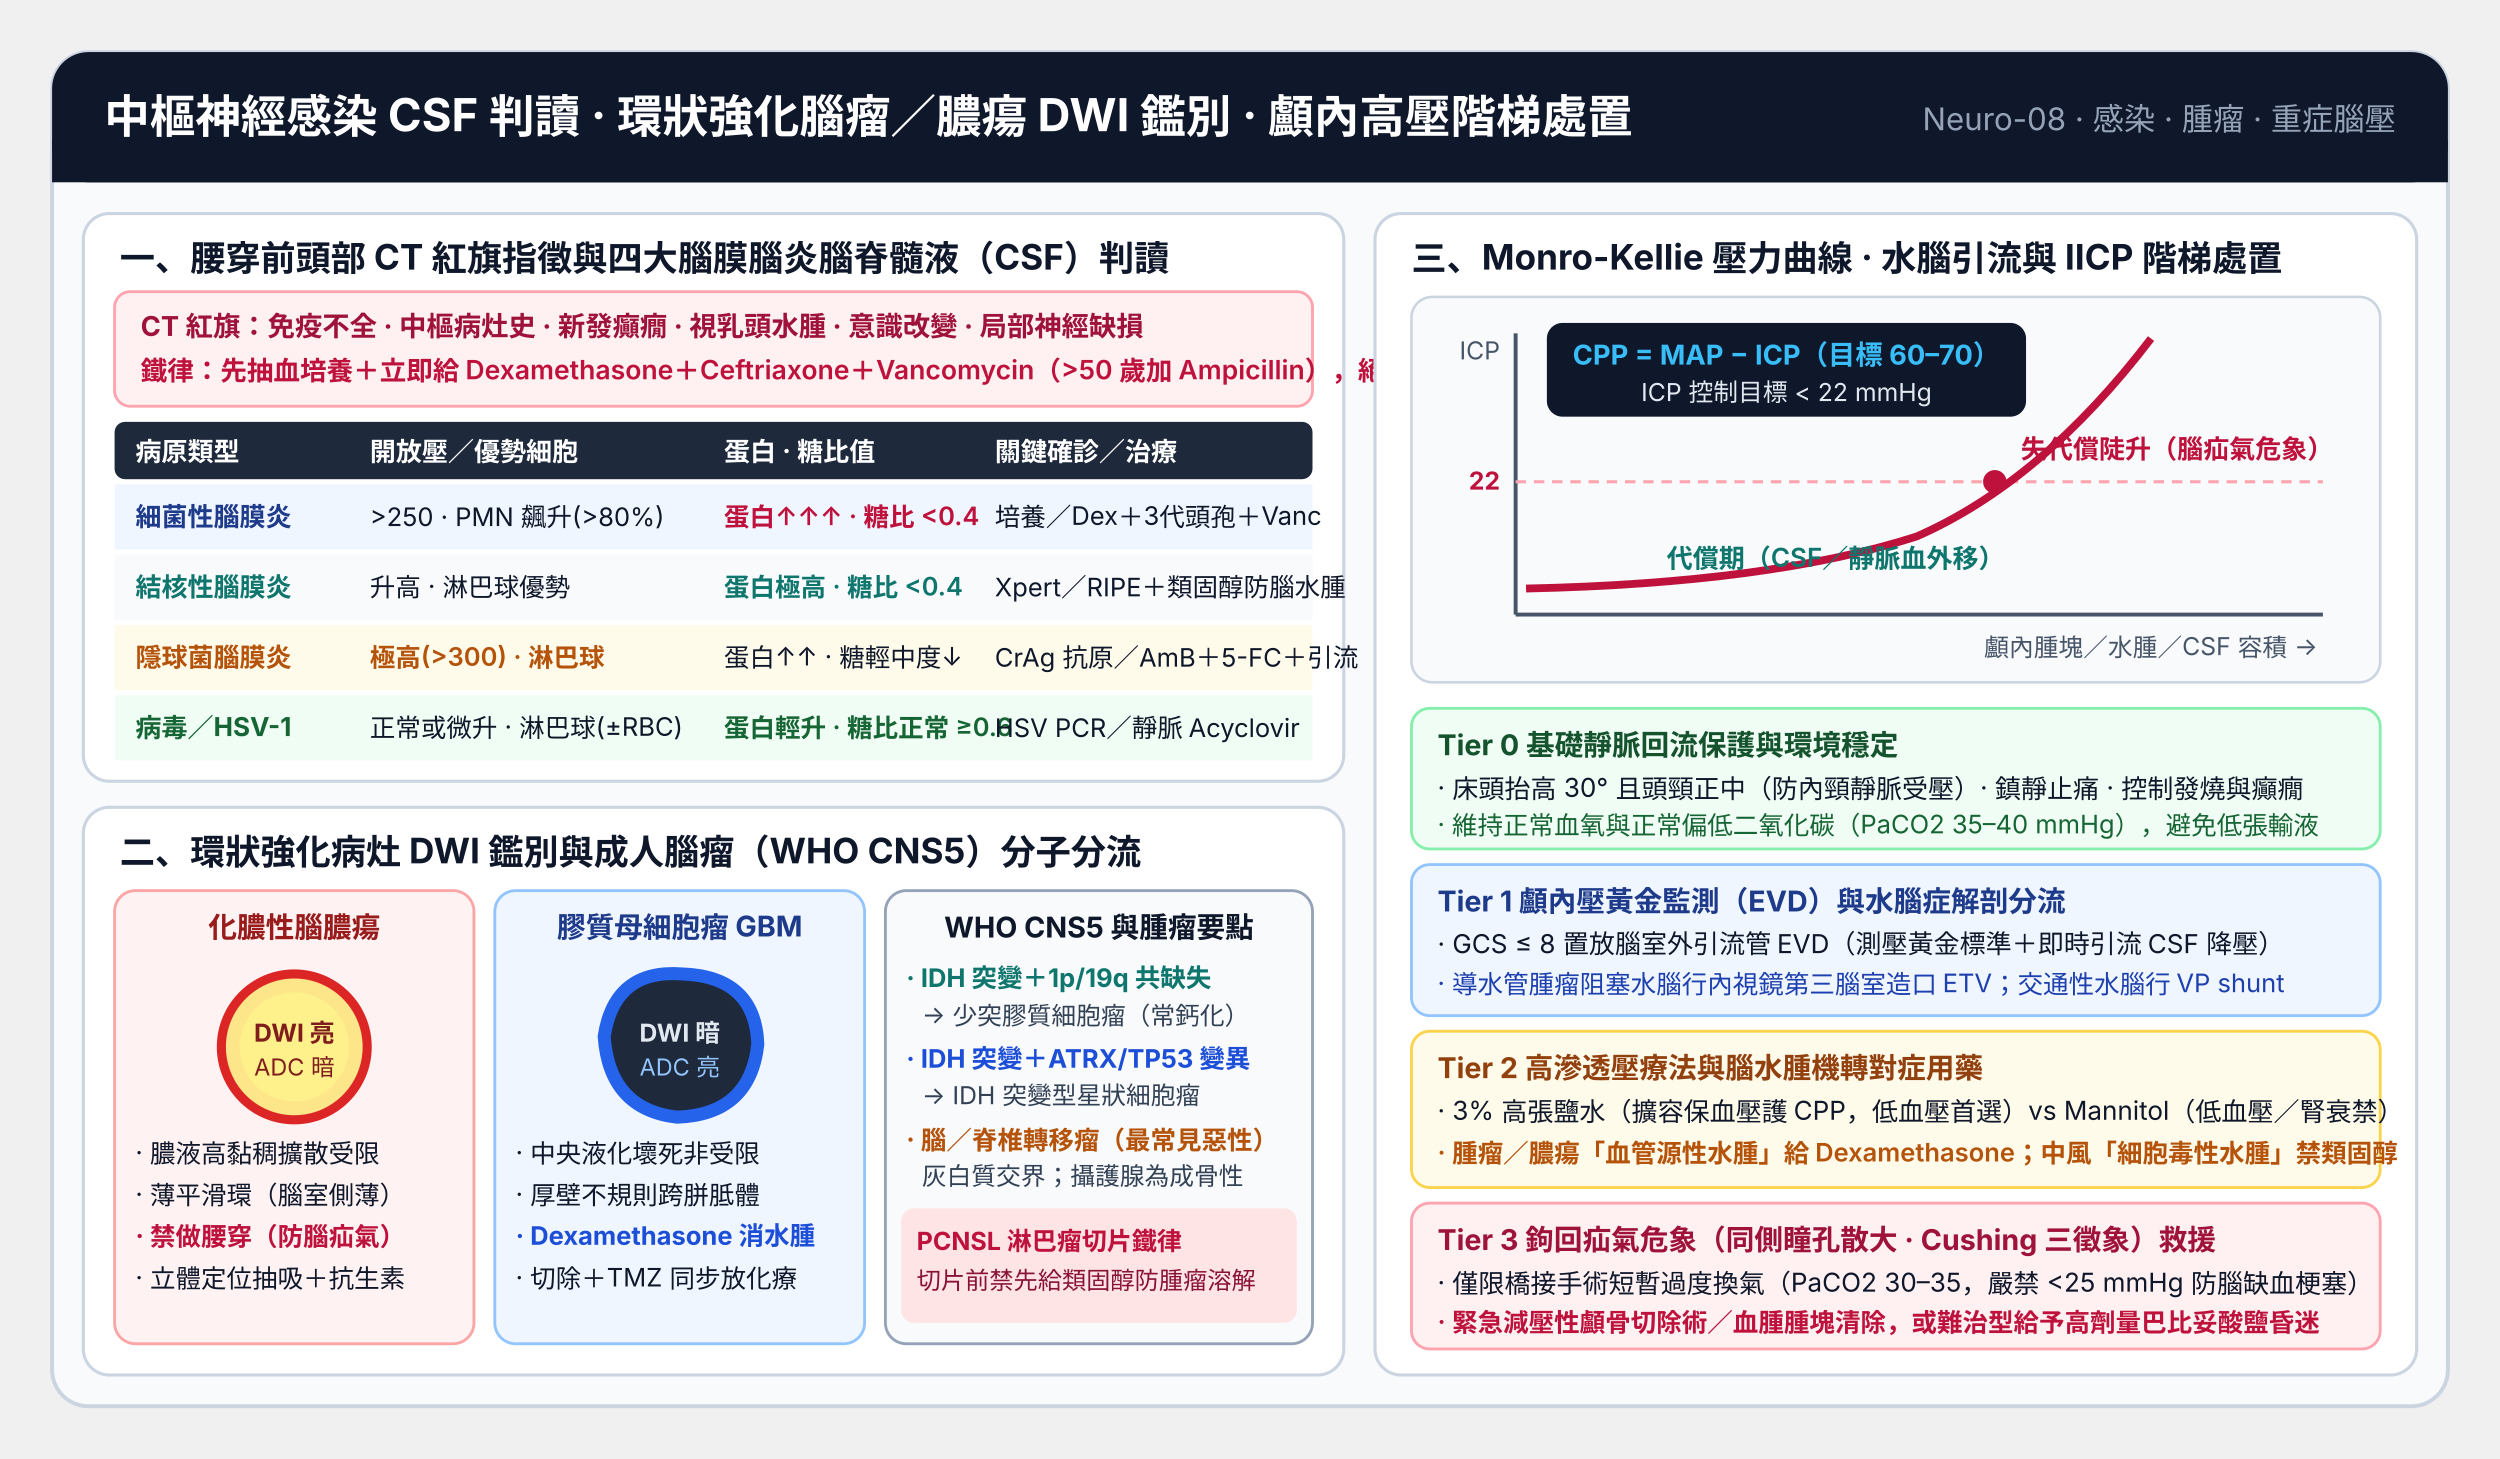
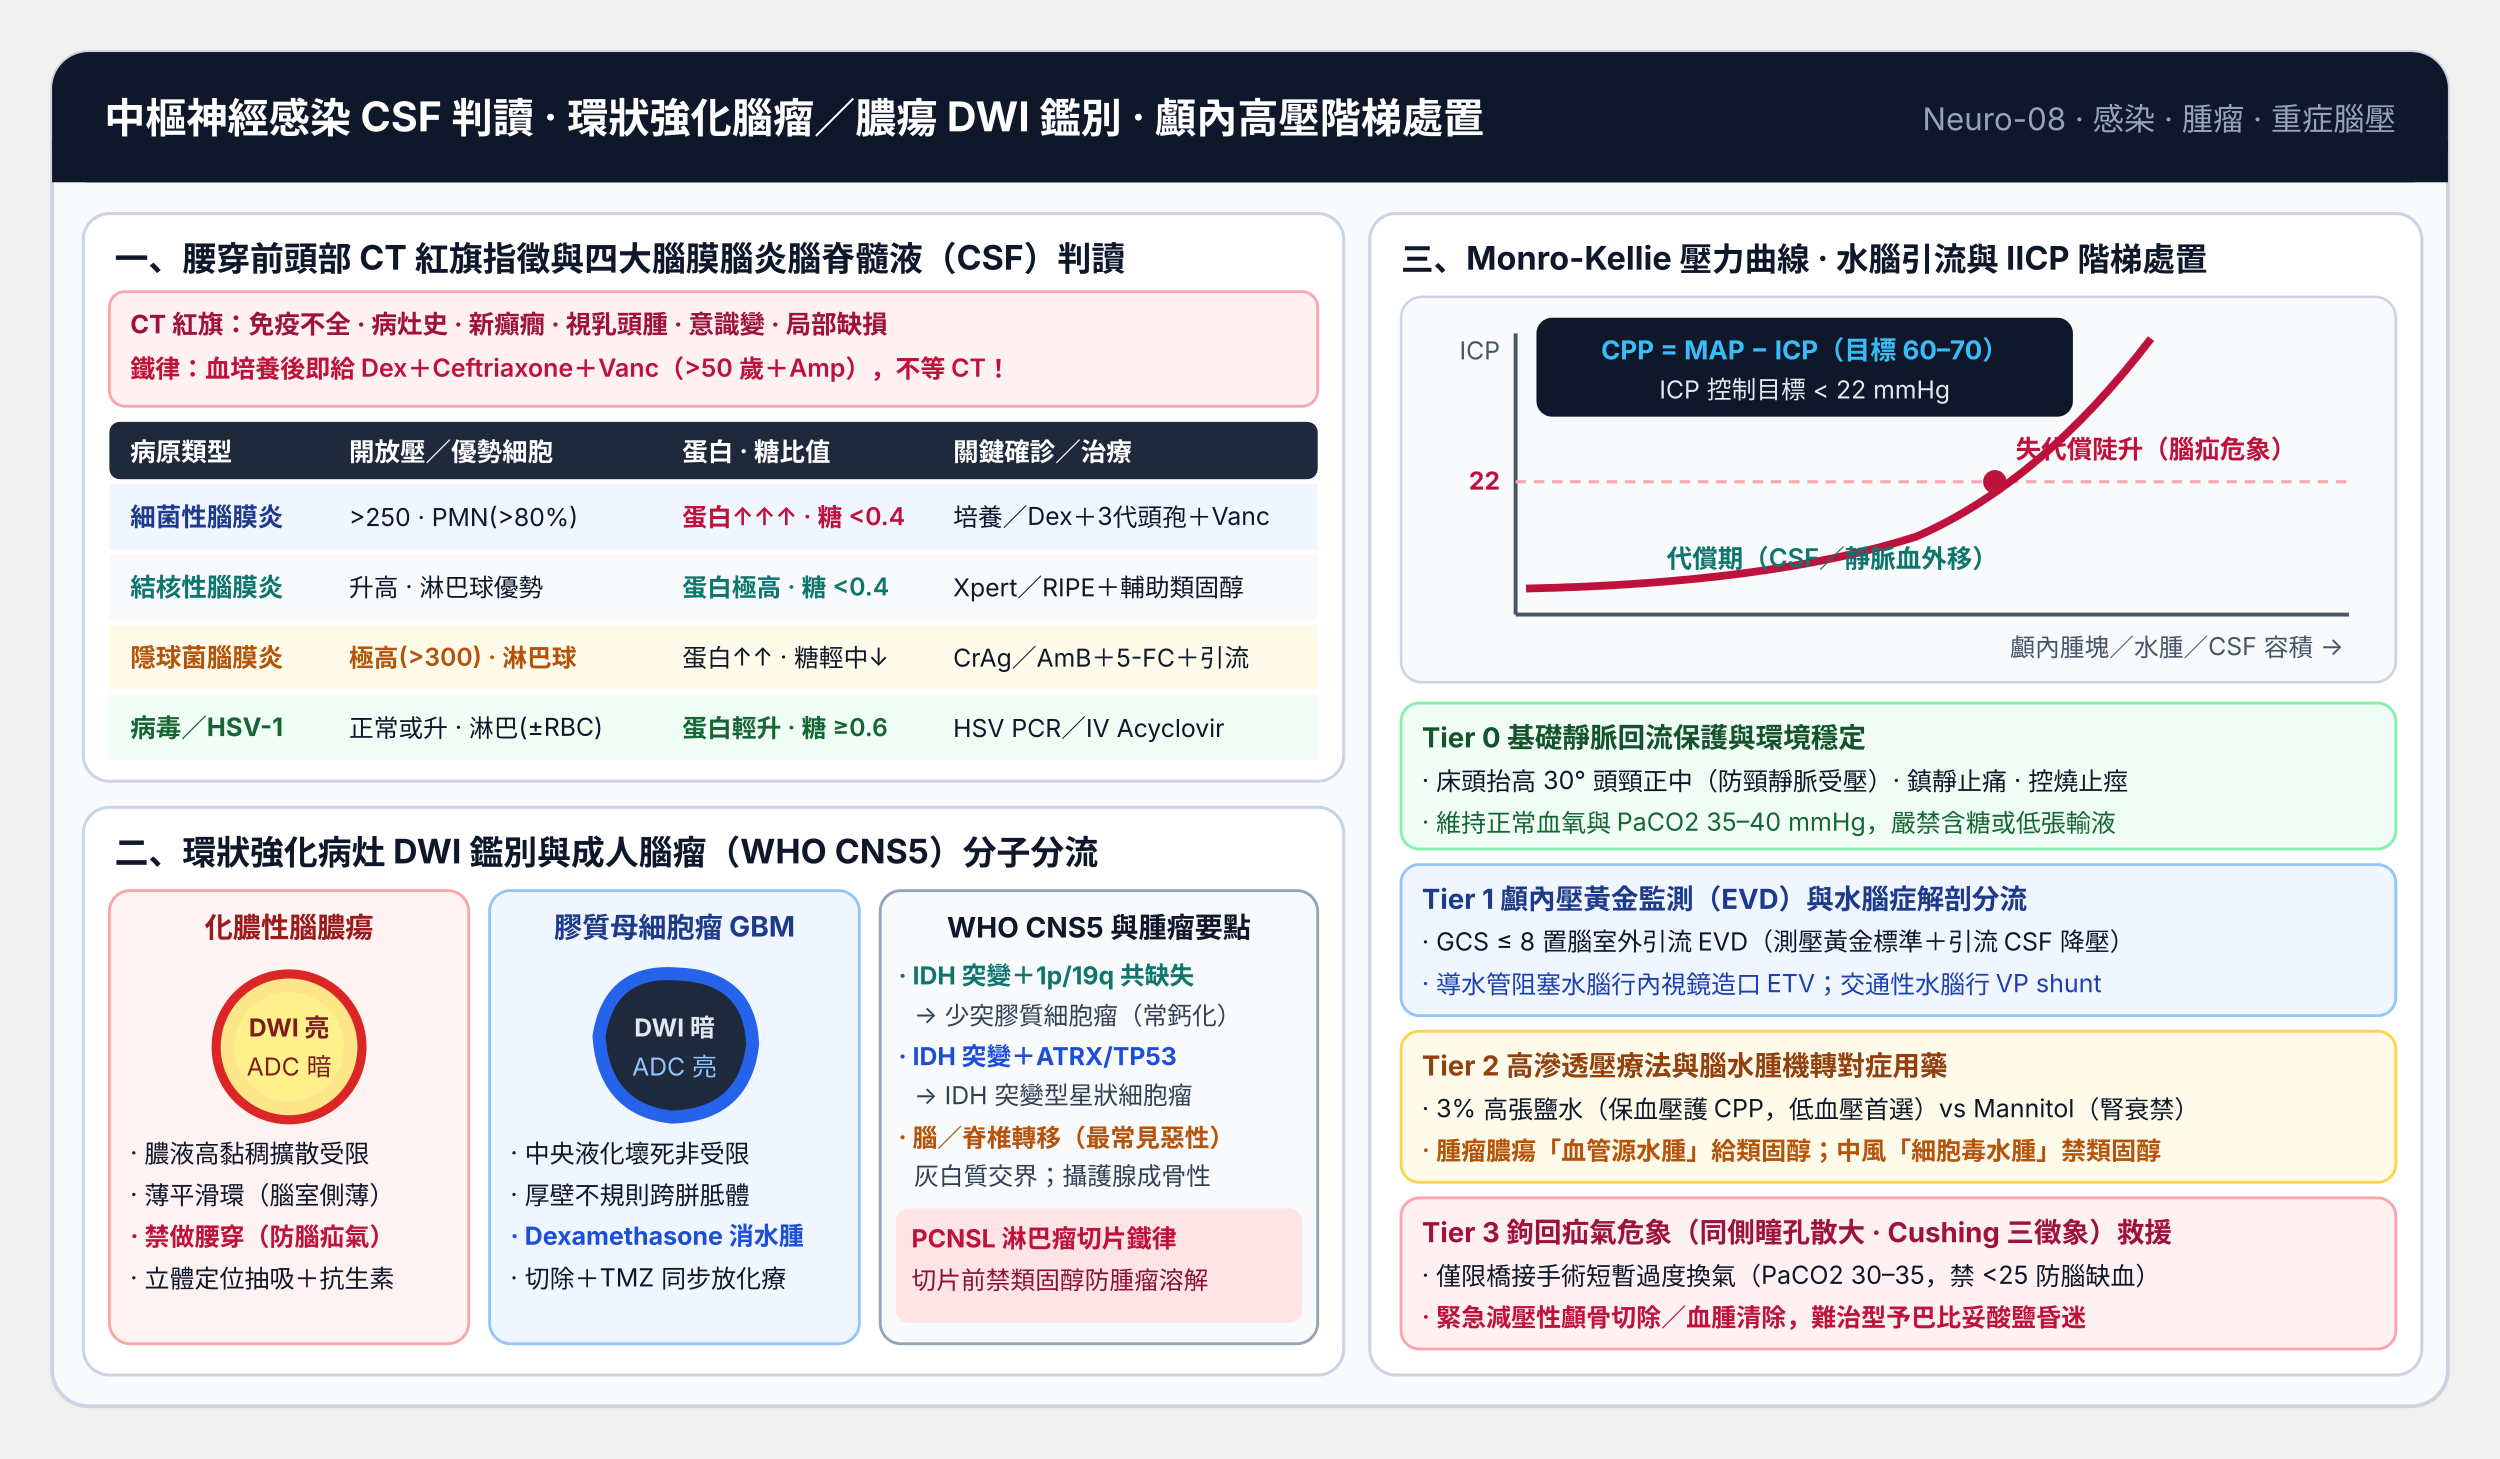
<svg xmlns="http://www.w3.org/2000/svg" viewBox="0 0 960 560" width="960" height="560" role="img" aria-labelledby="neuro08-title neuro08-desc" font-family="system-ui, -apple-system, 'Noto Sans TC', sans-serif">
  <rect x="20" y="20" width="920" height="520" rx="14" fill="#f8fafc" stroke="#cbd5e1" stroke-width="1.5" />
  <rect x="20" y="20" width="920" height="50" rx="14" fill="#0f172a" />
  <rect x="20" y="54" width="920" height="16" fill="#0f172a" />
-   <text x="40" y="51" fill="#ffffff" font-size="17.5" font-weight="700">中樞神經感染 CSF 判讀 · 環狀強化腦瘤／膿瘍 DWI 鑑別 · 顱內高壓階梯處置</text>
+   <text x="40" y="51" fill="#ffffff" font-size="15.8" font-weight="700">中樞神經感染 CSF 判讀 · 環狀強化腦瘤／膿瘍 DWI 鑑別 · 顱內高壓階梯處置</text>
  <text x="920" y="50" fill="#94a3b8" font-size="12" text-anchor="end">Neuro-08 · 感染 · 腫瘤 · 重症腦壓</text>
  <rect x="32" y="82" width="484" height="218" rx="10" fill="#ffffff" stroke="#cbd5e1" stroke-width="1.2" />
-   <text x="46" y="104" fill="#0f172a" font-size="13.5" font-weight="700">一、腰穿前頭部 CT 紅旗指徵與四大腦膜腦炎腦脊髓液（CSF）判讀</text>
-   <rect x="44" y="112" width="460" height="44" rx="6" fill="#fff1f2" stroke="#fda4af" stroke-width="1.1" />
-   <text x="54" y="129" fill="#9f1239" font-size="10.5" font-weight="700">CT 紅旗：免疫不全 · 中樞病灶史 · 新發癲癇 · 視乳頭水腫 · 意識改變 · 局部神經缺損</text>
-   <text x="54" y="146" fill="#be123c" font-size="10.2" font-weight="600">鐵律：先抽血培養＋立即給 Dexamethasone＋Ceftriaxone＋Vancomycin（&gt;50 歲加 Ampicillin），絕不等 CT！</text>
-   <rect x="44" y="162" width="460" height="22" rx="4" fill="#1e293b" />
-   <text x="52" y="177" fill="#ffffff" font-size="10" font-weight="700">病原類型</text>
-   <text x="142" y="177" fill="#ffffff" font-size="10" font-weight="700">開放壓／優勢細胞</text>
-   <text x="278" y="177" fill="#ffffff" font-size="10" font-weight="700">蛋白 · 糖比值</text>
-   <text x="382" y="177" fill="#ffffff" font-size="10" font-weight="700">關鍵確診／治療</text>
-   <rect x="44" y="186" width="460" height="25" fill="#eff6ff" />
-   <text x="52" y="202" fill="#1e3a8a" font-size="10" font-weight="700">細菌性腦膜炎</text>
-   <text x="142" y="202" fill="#0f172a" font-size="9.8">&gt;250 · PMN 飆升(&gt;80%)</text>
-   <text x="278" y="202" fill="#be123c" font-size="9.8" font-weight="600">蛋白↑↑↑ · 糖比 &lt;0.4</text>
-   <text x="382" y="202" fill="#0f172a" font-size="9.8">培養／Dex＋3代頭孢＋Vanc</text>
-   <rect x="44" y="213" width="460" height="25" fill="#f8fafc" />
-   <text x="52" y="229" fill="#0f766e" font-size="10" font-weight="700">結核性腦膜炎</text>
-   <text x="142" y="229" fill="#0f172a" font-size="9.8">升高 · 淋巴球優勢</text>
-   <text x="278" y="229" fill="#0f766e" font-size="9.8" font-weight="600">蛋白極高 · 糖比 &lt;0.4</text>
-   <text x="382" y="229" fill="#0f172a" font-size="9.8">Xpert／RIPE＋類固醇防腦水腫</text>
-   <rect x="44" y="240" width="460" height="25" fill="#fffbeb" />
-   <text x="52" y="256" fill="#b45309" font-size="10" font-weight="700">隱球菌腦膜炎</text>
-   <text x="142" y="256" fill="#b45309" font-size="9.8" font-weight="600">極高(&gt;300) · 淋巴球</text>
-   <text x="278" y="256" fill="#0f172a" font-size="9.8">蛋白↑↑ · 糖輕中度↓</text>
-   <text x="382" y="256" fill="#0f172a" font-size="9.8">CrAg 抗原／AmB＋5-FC＋引流</text>
-   <rect x="44" y="267" width="460" height="25" fill="#f0fdf4" />
-   <text x="52" y="283" fill="#166534" font-size="10" font-weight="700">病毒／HSV-1</text>
-   <text x="142" y="283" fill="#0f172a" font-size="9.8">正常或微升 · 淋巴球(±RBC)</text>
-   <text x="278" y="283" fill="#166534" font-size="9.8" font-weight="600">蛋白輕升 · 糖比正常 ≥0.6</text>
-   <text x="382" y="283" fill="#0f172a" font-size="9.8">HSV PCR／靜脈 Acyclovir</text>
+   <text x="44" y="104" fill="#0f172a" font-size="13" font-weight="700">一、腰穿前頭部 CT 紅旗指徵與四大腦膜腦炎腦脊髓液（CSF）判讀</text>
+   <rect x="42" y="112" width="464" height="44" rx="6" fill="#fff1f2" stroke="#fda4af" stroke-width="1.1" />
+   <text x="50" y="128" fill="#9f1239" font-size="9.8" font-weight="700">CT 紅旗：免疫不全 · 病灶史 · 新癲癇 · 視乳頭腫 · 意識變 · 局部缺損</text>
+   <text x="50" y="145" fill="#be123c" font-size="9.6" font-weight="600">鐵律：血培養後即給 Dex＋Ceftriaxone＋Vanc（&gt;50 歲＋Amp），不等 CT！</text>
+   <rect x="42" y="162" width="464" height="22" rx="4" fill="#1e293b" />
+   <text x="50" y="177" fill="#ffffff" font-size="9.8" font-weight="700">病原類型</text>
+   <text x="134" y="177" fill="#ffffff" font-size="9.8" font-weight="700">開放壓／優勢細胞</text>
+   <text x="262" y="177" fill="#ffffff" font-size="9.8" font-weight="700">蛋白 · 糖比值</text>
+   <text x="366" y="177" fill="#ffffff" font-size="9.8" font-weight="700">關鍵確診／治療</text>
+   <rect x="42" y="186" width="464" height="25" fill="#eff6ff" />
+   <text x="50" y="202" fill="#1e3a8a" font-size="9.8" font-weight="700">細菌性腦膜炎</text>
+   <text x="134" y="202" fill="#0f172a" font-size="9.5">&gt;250 · PMN(&gt;80%)</text>
+   <text x="262" y="202" fill="#be123c" font-size="9.5" font-weight="600">蛋白↑↑↑ · 糖 &lt;0.4</text>
+   <text x="366" y="202" fill="#0f172a" font-size="9.5">培養／Dex＋3代頭孢＋Vanc</text>
+   <rect x="42" y="213" width="464" height="25" fill="#f8fafc" />
+   <text x="50" y="229" fill="#0f766e" font-size="9.8" font-weight="700">結核性腦膜炎</text>
+   <text x="134" y="229" fill="#0f172a" font-size="9.5">升高 · 淋巴球優勢</text>
+   <text x="262" y="229" fill="#0f766e" font-size="9.5" font-weight="600">蛋白極高 · 糖 &lt;0.4</text>
+   <text x="366" y="229" fill="#0f172a" font-size="9.5">Xpert／RIPE＋輔助類固醇</text>
+   <rect x="42" y="240" width="464" height="25" fill="#fffbeb" />
+   <text x="50" y="256" fill="#b45309" font-size="9.8" font-weight="700">隱球菌腦膜炎</text>
+   <text x="134" y="256" fill="#b45309" font-size="9.5" font-weight="600">極高(&gt;300) · 淋巴球</text>
+   <text x="262" y="256" fill="#0f172a" font-size="9.5">蛋白↑↑ · 糖輕中↓</text>
+   <text x="366" y="256" fill="#0f172a" font-size="9.5">CrAg／AmB＋5-FC＋引流</text>
+   <rect x="42" y="267" width="464" height="25" fill="#f0fdf4" />
+   <text x="50" y="283" fill="#166534" font-size="9.8" font-weight="700">病毒／HSV-1</text>
+   <text x="134" y="283" fill="#0f172a" font-size="9.5">正常或升 · 淋巴(±RBC)</text>
+   <text x="262" y="283" fill="#166534" font-size="9.5" font-weight="600">蛋白輕升 · 糖 ≥0.6</text>
+   <text x="366" y="283" fill="#0f172a" font-size="9.5">HSV PCR／IV Acyclovir</text>
  <rect x="32" y="310" width="484" height="218" rx="10" fill="#ffffff" stroke="#cbd5e1" stroke-width="1.2" />
-   <text x="46" y="332" fill="#0f172a" font-size="13.5" font-weight="700">二、環狀強化病灶 DWI 鑑別與成人腦瘤（WHO CNS5）分子分流</text>
-   <rect x="44" y="342" width="138" height="174" rx="8" fill="#fef2f2" stroke="#fca5a5" stroke-width="1.1" />
-   <text x="113" y="360" fill="#991b1b" font-size="11" font-weight="700" text-anchor="middle">化膿性腦膿瘍</text>
-   <circle cx="113" cy="402" r="28" fill="#fde68a" stroke="#dc2626" stroke-width="3.5" />
-   <circle cx="113" cy="402" r="21" fill="#fef08a" />
-   <text x="113" y="400" fill="#7f1d1d" font-size="9.5" font-weight="700" text-anchor="middle">DWI 亮</text>
-   <text x="113" y="413" fill="#7f1d1d" font-size="9" text-anchor="middle">ADC 暗</text>
-   <text x="52" y="446" fill="#0f172a" font-size="9.8">· 膿液高黏稠擴散受限</text>
-   <text x="52" y="462" fill="#0f172a" font-size="9.8">· 薄平滑環（腦室側薄）</text>
-   <text x="52" y="478" fill="#be123c" font-size="9.8" font-weight="700">· 禁做腰穿（防腦疝氣）</text>
-   <text x="52" y="494" fill="#0f172a" font-size="9.8">· 立體定位抽吸＋抗生素</text>
-   <rect x="190" y="342" width="142" height="174" rx="8" fill="#eff6ff" stroke="#93c5fd" stroke-width="1.1" />
-   <text x="261" y="360" fill="#1e3a8a" font-size="11" font-weight="700" text-anchor="middle">膠質母細胞瘤 GBM</text>
-   <path d="M232,398 Q236,372 262,374 Q290,375 291,401 Q288,428 260,429 Q234,426 232,398 Z" fill="#1e293b" stroke="#2563eb" stroke-width="5" />
-   <text x="261" y="400" fill="#e2e8f0" font-size="9.5" font-weight="700" text-anchor="middle">DWI 暗</text>
-   <text x="261" y="413" fill="#93c5fd" font-size="9" text-anchor="middle">ADC 亮</text>
-   <text x="198" y="446" fill="#0f172a" font-size="9.8">· 中央液化壞死非受限</text>
-   <text x="198" y="462" fill="#0f172a" font-size="9.8">· 厚壁不規則跨胼胝體</text>
-   <text x="198" y="478" fill="#1d4ed8" font-size="9.8" font-weight="700">· Dexamethasone 消水腫</text>
-   <text x="198" y="494" fill="#0f172a" font-size="9.8">· 切除＋TMZ 同步放化療</text>
-   <rect x="340" y="342" width="164" height="174" rx="8" fill="#f8fafc" stroke="#94a3b8" stroke-width="1.1" />
-   <text x="422" y="360" fill="#0f172a" font-size="11" font-weight="700" text-anchor="middle">WHO CNS5 與腫瘤要點</text>
-   <text x="348" y="379" fill="#0f766e" font-size="9.8" font-weight="700">· IDH 突變＋1p/19q 共缺失</text>
-   <text x="354" y="393" fill="#334155" font-size="9.5">→ 少突膠質細胞瘤（常鈣化）</text>
-   <text x="348" y="410" fill="#1d4ed8" font-size="9.8" font-weight="700">· IDH 突變＋ATRX/TP53 變異</text>
-   <text x="354" y="424" fill="#334155" font-size="9.5">→ IDH 突變型星狀細胞瘤</text>
-   <text x="348" y="441" fill="#b45309" font-size="9.8" font-weight="700">· 腦／脊椎轉移瘤（最常見惡性）</text>
-   <text x="354" y="455" fill="#334155" font-size="9.5">灰白質交界；攝護腺為成骨性</text>
-   <rect x="346" y="464" width="152" height="44" rx="5" fill="#ffe4e6" />
-   <text x="352" y="480" fill="#be123c" font-size="9.6" font-weight="700">PCNSL 淋巴瘤切片鐵律</text>
-   <text x="352" y="495" fill="#881337" font-size="9.3">切片前禁先給類固醇防腫瘤溶解</text>
-   <rect x="528" y="82" width="400" height="446" rx="10" fill="#ffffff" stroke="#cbd5e1" stroke-width="1.2" />
-   <text x="542" y="104" fill="#0f172a" font-size="13.5" font-weight="700">三、Monro-Kellie 壓力曲線 · 水腦引流與 IICP 階梯處置</text>
-   <rect x="542" y="114" width="372" height="148" rx="8" fill="#f8fafc" stroke="#cbd5e1" stroke-width="1" />
-   <line x1="582" y1="236" x2="892" y2="236" stroke="#475569" stroke-width="1.5" />
+   <text x="44" y="332" fill="#0f172a" font-size="13" font-weight="700">二、環狀強化病灶 DWI 鑑別與成人腦瘤（WHO CNS5）分子分流</text>
+   <rect x="42" y="342" width="138" height="174" rx="8" fill="#fef2f2" stroke="#fca5a5" stroke-width="1.1" />
+   <text x="111" y="360" fill="#991b1b" font-size="10.8" font-weight="700" text-anchor="middle">化膿性腦膿瘍</text>
+   <circle cx="111" cy="402" r="28" fill="#fde68a" stroke="#dc2626" stroke-width="3.5" />
+   <circle cx="111" cy="402" r="21" fill="#fef08a" />
+   <text x="111" y="398" fill="#7f1d1d" font-size="9.5" font-weight="700" text-anchor="middle">DWI 亮</text>
+   <text x="111" y="413" fill="#7f1d1d" font-size="9.5" text-anchor="middle">ADC 暗</text>
+   <text x="50" y="446" fill="#0f172a" font-size="9.6">· 膿液高黏稠擴散受限</text>
+   <text x="50" y="462" fill="#0f172a" font-size="9.6">· 薄平滑環（腦室側薄）</text>
+   <text x="50" y="478" fill="#be123c" font-size="9.6" font-weight="700">· 禁做腰穿（防腦疝氣）</text>
+   <text x="50" y="494" fill="#0f172a" font-size="9.6">· 立體定位抽吸＋抗生素</text>
+   <rect x="188" y="342" width="142" height="174" rx="8" fill="#eff6ff" stroke="#93c5fd" stroke-width="1.1" />
+   <text x="259" y="360" fill="#1e3a8a" font-size="10.8" font-weight="700" text-anchor="middle">膠質母細胞瘤 GBM</text>
+   <path d="M230,398 Q234,372 260,374 Q288,375 289,401 Q286,428 258,429 Q232,426 230,398 Z" fill="#1e293b" stroke="#2563eb" stroke-width="5" />
+   <text x="259" y="398" fill="#e2e8f0" font-size="9.5" font-weight="700" text-anchor="middle">DWI 暗</text>
+   <text x="259" y="413" fill="#93c5fd" font-size="9.5" text-anchor="middle">ADC 亮</text>
+   <text x="196" y="446" fill="#0f172a" font-size="9.6">· 中央液化壞死非受限</text>
+   <text x="196" y="462" fill="#0f172a" font-size="9.6">· 厚壁不規則跨胼胝體</text>
+   <text x="196" y="478" fill="#1d4ed8" font-size="9.6" font-weight="700">· Dexamethasone 消水腫</text>
+   <text x="196" y="494" fill="#0f172a" font-size="9.6">· 切除＋TMZ 同步放化療</text>
+   <rect x="338" y="342" width="168" height="174" rx="8" fill="#f8fafc" stroke="#94a3b8" stroke-width="1.1" />
+   <text x="422" y="360" fill="#0f172a" font-size="10.8" font-weight="700" text-anchor="middle">WHO CNS5 與腫瘤要點</text>
+   <text x="345" y="378" fill="#0f766e" font-size="9.5" font-weight="700">· IDH 突變＋1p/19q 共缺失</text>
+   <text x="351" y="393" fill="#334155" font-size="9.5">→ 少突膠質細胞瘤（常鈣化）</text>
+   <text x="345" y="409" fill="#1d4ed8" font-size="9.5" font-weight="700">· IDH 突變＋ATRX/TP53</text>
+   <text x="351" y="424" fill="#334155" font-size="9.5">→ IDH 突變型星狀細胞瘤</text>
+   <text x="345" y="440" fill="#b45309" font-size="9.5" font-weight="700">· 腦／脊椎轉移（最常見惡性）</text>
+   <text x="351" y="455" fill="#334155" font-size="9.5">灰白質交界；攝護腺成骨性</text>
+   <rect x="344" y="464" width="156" height="44" rx="5" fill="#ffe4e6" />
+   <text x="350" y="479" fill="#be123c" font-size="9.6" font-weight="700">PCNSL 淋巴瘤切片鐵律</text>
+   <text x="350" y="495" fill="#881337" font-size="9.5">切片前禁類固醇防腫瘤溶解</text>
+   <rect x="526" y="82" width="404" height="446" rx="10" fill="#ffffff" stroke="#cbd5e1" stroke-width="1.2" />
+   <text x="538" y="104" fill="#0f172a" font-size="12.5" font-weight="700">三、Monro-Kellie 壓力曲線 · 水腦引流與 IICP 階梯處置</text>
+   <rect x="538" y="114" width="382" height="148" rx="8" fill="#f8fafc" stroke="#cbd5e1" stroke-width="1" />
+   <line x1="582" y1="236" x2="902" y2="236" stroke="#475569" stroke-width="1.5" />
  <line x1="582" y1="236" x2="582" y2="128" stroke="#475569" stroke-width="1.5" />
  <text x="576" y="138" fill="#475569" font-size="9.5" text-anchor="end">ICP</text>
  <text x="576" y="188" fill="#be123c" font-size="9.5" font-weight="700" text-anchor="end">22</text>
-   <line x1="582" y1="185" x2="892" y2="185" stroke="#fda4af" stroke-width="1.2" stroke-dasharray="4,3" />
-   <text x="890" y="252" fill="#475569" font-size="9.5" text-anchor="end">顱內腫塊／水腫／CSF 容積 →</text>
+   <line x1="582" y1="185" x2="902" y2="185" stroke="#fda4af" stroke-width="1.2" stroke-dasharray="4,3" />
+   <text x="900" y="252" fill="#475569" font-size="9.5" text-anchor="end">顱內腫塊／水腫／CSF 容積 →</text>
  <path d="M586,226 Q680,224 736,206 Q784,185 826,130" fill="none" stroke="#be123c" stroke-width="3" />
  <circle cx="766" cy="185" r="4.5" fill="#be123c" />
-   <text x="640" y="218" fill="#0f766e" font-size="10" font-weight="600">代償期（CSF／靜脈血外移）</text>
-   <text x="776" y="176" fill="#be123c" font-size="10" font-weight="700">失代償陡升（腦疝氣危象）</text>
-   <rect x="594" y="124" width="184" height="36" rx="6" fill="#0f172a" />
-   <text x="686" y="140" fill="#38bdf8" font-size="10.5" font-weight="700" text-anchor="middle">CPP = MAP − ICP（目標 60–70）</text>
-   <text x="686" y="154" fill="#e2e8f0" font-size="9.5" text-anchor="middle">ICP 控制目標 &lt; 22 mmHg</text>
-   <rect x="542" y="272" width="372" height="54" rx="7" fill="#f0fdf4" stroke="#86efac" stroke-width="1.1" />
-   <text x="552" y="290" fill="#14532d" font-size="11" font-weight="700">Tier 0 基礎靜脈回流保護與環境穩定</text>
-   <text x="552" y="306" fill="#0f172a" font-size="10">· 床頭抬高 30° 且頭頸正中（防內頸靜脈受壓）· 鎮靜止痛 · 控制發燒與癲癇</text>
-   <text x="552" y="320" fill="#166534" font-size="9.8">· 維持正常血氧與正常偏低二氧化碳（PaCO2 35–40 mmHg），避免低張輸液</text>
-   <rect x="542" y="332" width="372" height="58" rx="7" fill="#eff6ff" stroke="#93c5fd" stroke-width="1.1" />
-   <text x="552" y="350" fill="#1e3a8a" font-size="11" font-weight="700">Tier 1 顱內壓黃金監測（EVD）與水腦症解剖分流</text>
-   <text x="552" y="366" fill="#0f172a" font-size="10">· GCS ≤ 8 置放腦室外引流管 EVD（測壓黃金標準＋即時引流 CSF 降壓）</text>
-   <text x="552" y="381" fill="#1e40af" font-size="9.8">· 導水管腫瘤阻塞水腦行內視鏡第三腦室造口 ETV；交通性水腦行 VP shunt</text>
-   <rect x="542" y="396" width="372" height="60" rx="7" fill="#fffbeb" stroke="#fcd34d" stroke-width="1.1" />
-   <text x="552" y="414" fill="#92400e" font-size="11" font-weight="700">Tier 2 高滲透壓療法與腦水腫機轉對症用藥</text>
-   <text x="552" y="430" fill="#0f172a" font-size="10">· 3% 高張鹽水（擴容保血壓護 CPP，低血壓首選）vs Mannitol（低血壓／腎衰禁）</text>
-   <text x="552" y="446" fill="#b45309" font-size="9.8" font-weight="600">· 腫瘤／膿瘍「血管源性水腫」給 Dexamethasone；中風「細胞毒性水腫」禁類固醇</text>
-   <rect x="542" y="462" width="372" height="56" rx="7" fill="#fff1f2" stroke="#fda4af" stroke-width="1.1" />
-   <text x="552" y="480" fill="#9f1239" font-size="11" font-weight="700">Tier 3 鉤回疝氣危象（同側瞳孔散大 · Cushing 三徵象）救援</text>
-   <text x="552" y="496" fill="#0f172a" font-size="10">· 僅限橋接手術短暫過度換氣（PaCO2 30–35，嚴禁 &lt;25 mmHg 防腦缺血梗塞）</text>
-   <text x="552" y="511" fill="#be123c" font-size="9.8" font-weight="600">· 緊急減壓性顱骨切除術／血腫腫塊清除，或難治型給予高劑量巴比妥酸鹽昏迷</text>
+   <text x="640" y="218" fill="#0f766e" font-size="9.8" font-weight="600">代償期（CSF／靜脈血外移）</text>
+   <text x="774" y="176" fill="#be123c" font-size="9.8" font-weight="700">失代償陡升（腦疝危象）</text>
+   <rect x="590" y="122" width="206" height="38" rx="6" fill="#0f172a" />
+   <text x="693" y="138" fill="#38bdf8" font-size="10" font-weight="700" text-anchor="middle">CPP = MAP − ICP（目標 60–70）</text>
+   <text x="693" y="153" fill="#e2e8f0" font-size="9.5" text-anchor="middle">ICP 控制目標 &lt; 22 mmHg</text>
+   <rect x="538" y="270" width="382" height="56" rx="7" fill="#f0fdf4" stroke="#86efac" stroke-width="1.1" />
+   <text x="546" y="287" fill="#14532d" font-size="10.6" font-weight="700">Tier 0 基礎靜脈回流保護與環境穩定</text>
+   <text x="546" y="303" fill="#0f172a" font-size="9.6">· 床頭抬高 30° 頭頸正中（防頸靜脈受壓）· 鎮靜止痛 · 控燒止痙</text>
+   <text x="546" y="319" fill="#166534" font-size="9.6">· 維持正常血氧與 PaCO2 35–40 mmHg，嚴禁含糖或低張輸液</text>
+   <rect x="538" y="332" width="382" height="58" rx="7" fill="#eff6ff" stroke="#93c5fd" stroke-width="1.1" />
+   <text x="546" y="349" fill="#1e3a8a" font-size="10.6" font-weight="700">Tier 1 顱內壓黃金監測（EVD）與水腦症解剖分流</text>
+   <text x="546" y="365" fill="#0f172a" font-size="9.6">· GCS ≤ 8 置腦室外引流 EVD（測壓黃金標準＋引流 CSF 降壓）</text>
+   <text x="546" y="381" fill="#1e40af" font-size="9.6">· 導水管阻塞水腦行內視鏡造口 ETV；交通性水腦行 VP shunt</text>
+   <rect x="538" y="396" width="382" height="58" rx="7" fill="#fffbeb" stroke="#fcd34d" stroke-width="1.1" />
+   <text x="546" y="413" fill="#92400e" font-size="10.6" font-weight="700">Tier 2 高滲透壓療法與腦水腫機轉對症用藥</text>
+   <text x="546" y="429" fill="#0f172a" font-size="9.6">· 3% 高張鹽水（保血壓護 CPP，低血壓首選）vs Mannitol（腎衰禁）</text>
+   <text x="546" y="445" fill="#b45309" font-size="9.6" font-weight="600">· 腫瘤膿瘍「血管源水腫」給類固醇；中風「細胞毒水腫」禁類固醇</text>
+   <rect x="538" y="460" width="382" height="58" rx="7" fill="#fff1f2" stroke="#fda4af" stroke-width="1.1" />
+   <text x="546" y="477" fill="#9f1239" font-size="10.6" font-weight="700">Tier 3 鉤回疝氣危象（同側瞳孔散大 · Cushing 三徵象）救援</text>
+   <text x="546" y="493" fill="#0f172a" font-size="9.6">· 僅限橋接手術短暫過度換氣（PaCO2 30–35，禁 &lt;25 防腦缺血）</text>
+   <text x="546" y="509" fill="#be123c" font-size="9.6" font-weight="600">· 緊急減壓性顱骨切除／血腫清除，難治型予巴比妥酸鹽昏迷</text>
</svg>
